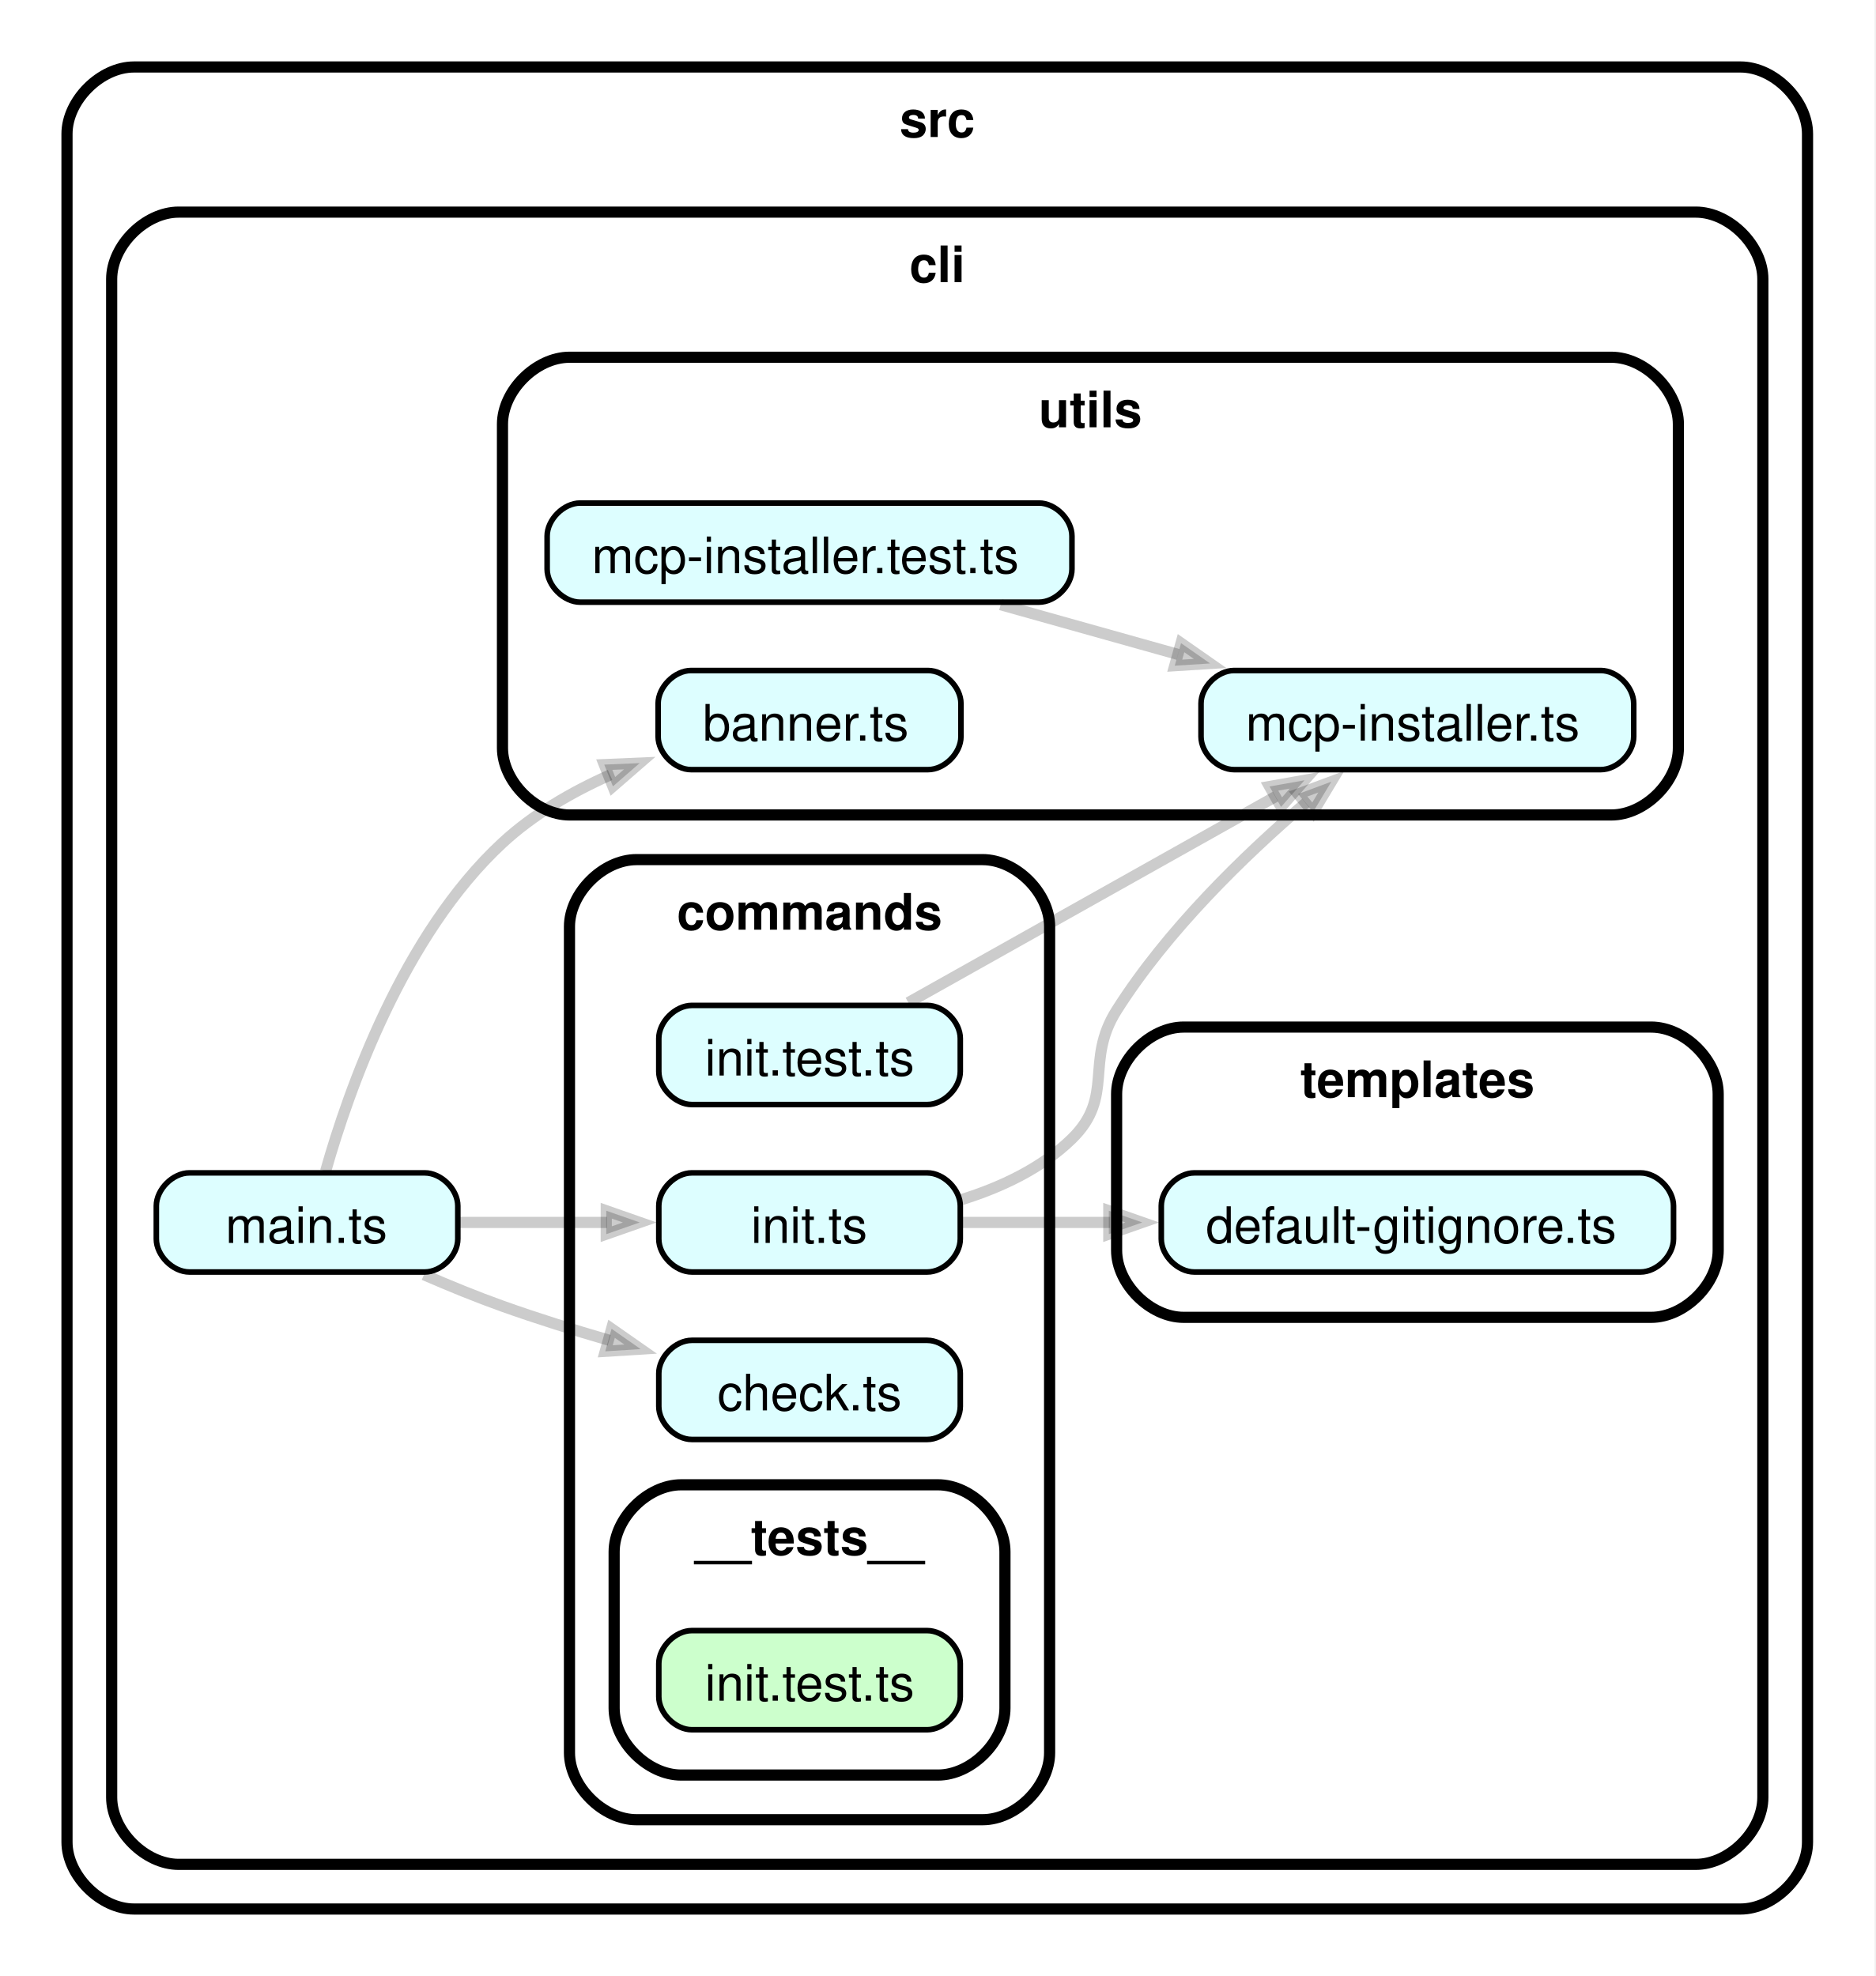
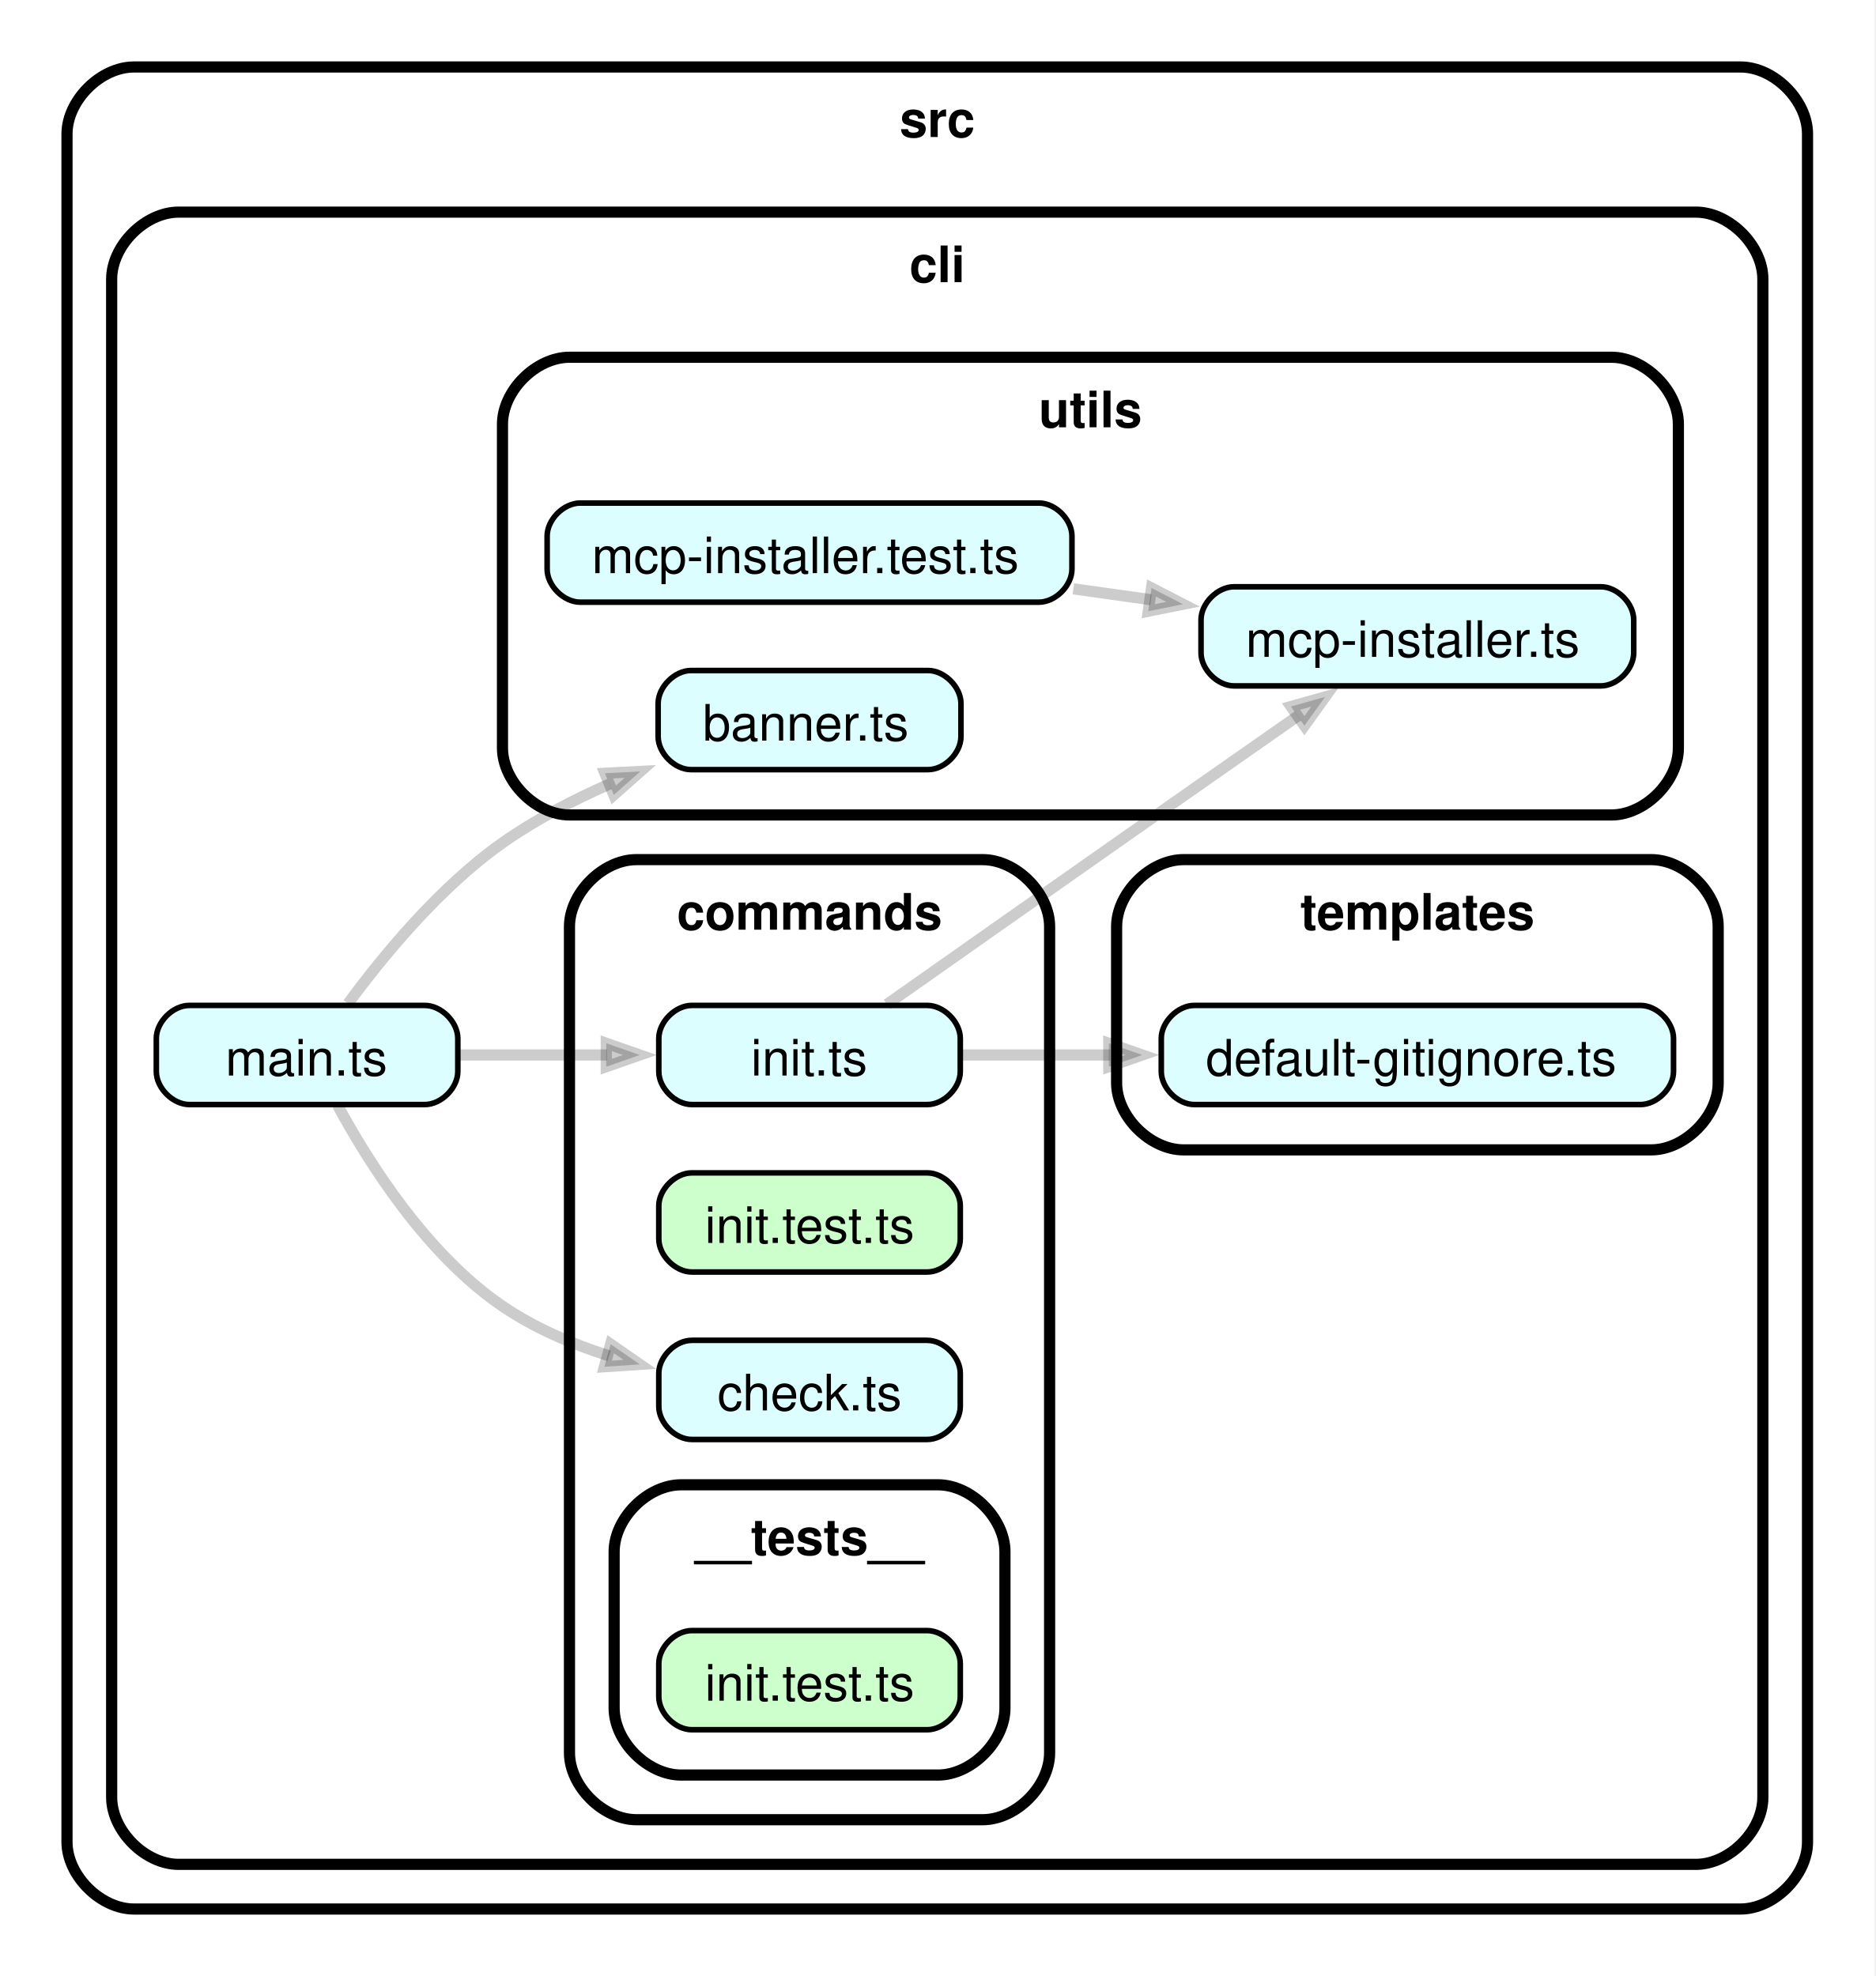
<svg xmlns="http://www.w3.org/2000/svg" xmlns:xlink="http://www.w3.org/1999/xlink" width="336pt" height="354pt" viewBox="0.00 0.00 336.00 354.00">
  <g id="graph0" class="graph" transform="scale(1 1) rotate(0) translate(4 350)">
    <polygon fill="white" stroke="none" points="-4,4 -4,-350 331.75,-350 331.75,4 -4,4" />
    <g id="clust1" class="cluster">
      <path fill="#ffffff" stroke="black" stroke-width="2" d="M20,-8C20,-8 307.75,-8 307.75,-8 313.75,-8 319.75,-14 319.75,-20 319.75,-20 319.75,-326 319.75,-326 319.75,-332 313.75,-338 307.75,-338 307.75,-338 20,-338 20,-338 14,-338 8,-332 8,-326 8,-326 8,-20 8,-20 8,-14 14,-8 20,-8" />
      <text xml:space="preserve" text-anchor="middle" x="163.88" y="-325.45" font-family="Helvetica,sans-Serif" font-weight="bold" font-size="9.00">src</text>
    </g>
    <g id="clust2" class="cluster">
      <path fill="#ffffff" stroke="black" stroke-width="2" d="M28,-16C28,-16 299.75,-16 299.75,-16 305.75,-16 311.75,-22 311.75,-28 311.75,-28 311.75,-300 311.75,-300 311.75,-306 305.75,-312 299.75,-312 299.75,-312 28,-312 28,-312 22,-312 16,-306 16,-300 16,-300 16,-28 16,-28 16,-22 22,-16 28,-16" />
      <text xml:space="preserve" text-anchor="middle" x="163.88" y="-299.45" font-family="Helvetica,sans-Serif" font-weight="bold" font-size="9.00">cli</text>
    </g>
    <g id="clust3" class="cluster">
      <path fill="#ffffff" stroke="black" stroke-width="2" d="M110,-24C110,-24 172,-24 172,-24 178,-24 184,-30 184,-36 184,-36 184,-184 184,-184 184,-190 178,-196 172,-196 172,-196 110,-196 110,-196 104,-196 98,-190 98,-184 98,-184 98,-36 98,-36 98,-30 104,-24 110,-24" />
      <text xml:space="preserve" text-anchor="middle" x="141" y="-183.45" font-family="Helvetica,sans-Serif" font-weight="bold" font-size="9.00">commands</text>
    </g>
    <g id="clust4" class="cluster">
      <path fill="#ffffff" stroke="black" stroke-width="2" d="M118,-32C118,-32 164,-32 164,-32 170,-32 176,-38 176,-44 176,-44 176,-72 176,-72 176,-78 170,-84 164,-84 164,-84 118,-84 118,-84 112,-84 106,-78 106,-72 106,-72 106,-44 106,-44 106,-38 112,-32 118,-32" />
      <text xml:space="preserve" text-anchor="middle" x="141" y="-71.45" font-family="Helvetica,sans-Serif" font-weight="bold" font-size="9.00">__tests__</text>
    </g>
    <g id="clust5" class="cluster">
-       <path fill="#ffffff" stroke="black" stroke-width="2" d="M208,-114C208,-114 291.75,-114 291.75,-114 297.75,-114 303.75,-120 303.75,-126 303.75,-126 303.75,-154 303.75,-154 303.75,-160 297.75,-166 291.75,-166 291.75,-166 208,-166 208,-166 202,-166 196,-160 196,-154 196,-154 196,-126 196,-126 196,-120 202,-114 208,-114" />
-       <text xml:space="preserve" text-anchor="middle" x="249.88" y="-153.45" font-family="Helvetica,sans-Serif" font-weight="bold" font-size="9.00">templates</text>
+       <path fill="#ffffff" stroke="black" stroke-width="2" d="M208,-144C208,-144 291.75,-144 291.75,-144 297.75,-144 303.75,-150 303.75,-156 303.75,-156 303.75,-184 303.75,-184 303.75,-190 297.75,-196 291.75,-196 291.75,-196 208,-196 208,-196 202,-196 196,-190 196,-184 196,-184 196,-156 196,-156 196,-150 202,-144 208,-144" />
+       <text xml:space="preserve" text-anchor="middle" x="249.88" y="-183.45" font-family="Helvetica,sans-Serif" font-weight="bold" font-size="9.00">templates</text>
    </g>
    <g id="clust6" class="cluster">
      <path fill="#ffffff" stroke="black" stroke-width="2" d="M98,-204C98,-204 284.62,-204 284.62,-204 290.62,-204 296.62,-210 296.62,-216 296.62,-216 296.62,-274 296.62,-274 296.62,-280 290.62,-286 284.62,-286 284.62,-286 98,-286 98,-286 92,-286 86,-280 86,-274 86,-274 86,-216 86,-216 86,-210 92,-204 98,-204" />
      <text xml:space="preserve" text-anchor="middle" x="191.31" y="-273.45" font-family="Helvetica,sans-Serif" font-weight="bold" font-size="9.00">utils</text>
    </g>
    <g id="node1" class="node">
      <g id="a_node1">
        <a xlink:href="src/cli/commands/__tests__/init.test.ts" xlink:title="init.test.ts">
          <path fill="#ccffcc" stroke="black" d="M162.08,-57.88C162.08,-57.88 119.92,-57.88 119.92,-57.88 116.96,-57.88 114,-54.92 114,-51.96 114,-51.96 114,-46.04 114,-46.04 114,-43.08 116.96,-40.12 119.92,-40.12 119.92,-40.12 162.08,-40.12 162.08,-40.12 165.04,-40.12 168,-43.08 168,-46.04 168,-46.04 168,-51.96 168,-51.96 168,-54.92 165.04,-57.88 162.08,-57.88" />
          <text xml:space="preserve" text-anchor="start" x="122.25" y="-45.33" font-family="Helvetica,sans-Serif" font-size="9.00">init.test.ts</text>
        </a>
      </g>
    </g>
    <g id="node2" class="node">
      <g id="a_node2">
        <a xlink:href="src/cli/commands/check.ts" xlink:title="check.ts">
          <path fill="#ddfeff" stroke="black" d="M162.08,-109.88C162.08,-109.88 119.92,-109.88 119.92,-109.88 116.96,-109.88 114,-106.92 114,-103.96 114,-103.96 114,-98.04 114,-98.04 114,-95.08 116.96,-92.12 119.92,-92.12 119.92,-92.12 162.08,-92.12 162.08,-92.12 165.04,-92.12 168,-95.08 168,-98.04 168,-98.04 168,-103.96 168,-103.96 168,-106.92 165.04,-109.88 162.08,-109.88" />
          <text xml:space="preserve" text-anchor="start" x="124.5" y="-97.33" font-family="Helvetica,sans-Serif" font-size="9.00">check.ts</text>
        </a>
      </g>
    </g>
    <g id="node3" class="node">
      <g id="a_node3">
        <a xlink:href="src/cli/commands/init.test.ts" xlink:title="init.test.ts">
-           <path fill="#ddfeff" stroke="black" d="M162.08,-169.88C162.08,-169.88 119.92,-169.88 119.92,-169.88 116.96,-169.88 114,-166.92 114,-163.96 114,-163.96 114,-158.04 114,-158.04 114,-155.08 116.96,-152.12 119.92,-152.12 119.92,-152.12 162.08,-152.12 162.08,-152.12 165.04,-152.12 168,-155.08 168,-158.04 168,-158.04 168,-163.96 168,-163.96 168,-166.92 165.04,-169.88 162.08,-169.88" />
-           <text xml:space="preserve" text-anchor="start" x="122.25" y="-157.32" font-family="Helvetica,sans-Serif" font-size="9.00">init.test.ts</text>
+           <path fill="#ccffcc" stroke="black" d="M162.08,-139.88C162.08,-139.88 119.92,-139.88 119.92,-139.88 116.96,-139.88 114,-136.92 114,-133.96 114,-133.96 114,-128.04 114,-128.04 114,-125.08 116.96,-122.12 119.92,-122.12 119.92,-122.12 162.08,-122.12 162.08,-122.12 165.04,-122.12 168,-125.08 168,-128.04 168,-128.04 168,-133.96 168,-133.96 168,-136.92 165.04,-139.88 162.08,-139.88" />
+           <text xml:space="preserve" text-anchor="start" x="122.25" y="-127.33" font-family="Helvetica,sans-Serif" font-size="9.00">init.test.ts</text>
        </a>
      </g>
    </g>
    <g id="node4" class="node">
      <g id="a_node4">
-         <a xlink:href="src/cli/utils/mcp-installer.ts" xlink:title="mcp-installer.ts">
-           <path fill="#ddfeff" stroke="black" d="M282.71,-229.88C282.71,-229.88 217.04,-229.88 217.04,-229.88 214.08,-229.88 211.12,-226.92 211.12,-223.96 211.12,-223.96 211.12,-218.04 211.12,-218.04 211.12,-215.08 214.08,-212.12 217.04,-212.12 217.04,-212.12 282.71,-212.12 282.71,-212.12 285.67,-212.12 288.62,-215.08 288.62,-218.04 288.62,-218.04 288.62,-223.96 288.62,-223.96 288.62,-226.92 285.67,-229.88 282.71,-229.88" />
-           <text xml:space="preserve" text-anchor="start" x="219.12" y="-217.32" font-family="Helvetica,sans-Serif" font-size="9.00">mcp-installer.ts</text>
+         <a xlink:href="src/cli/commands/init.ts" xlink:title="init.ts">
+           <path fill="#ddfeff" stroke="black" d="M162.08,-169.88C162.08,-169.88 119.92,-169.88 119.92,-169.88 116.96,-169.88 114,-166.92 114,-163.96 114,-163.96 114,-158.04 114,-158.04 114,-155.08 116.96,-152.12 119.92,-152.12 119.92,-152.12 162.08,-152.12 162.08,-152.12 165.04,-152.12 168,-155.08 168,-158.04 168,-158.04 168,-163.96 168,-163.96 168,-166.92 165.04,-169.88 162.08,-169.88" />
+           <text xml:space="preserve" text-anchor="start" x="130.5" y="-157.32" font-family="Helvetica,sans-Serif" font-size="9.00">init.ts</text>
+         </a>
+       </g>
+     </g>
+     <g id="node5" class="node">
+       <g id="a_node5">
+         <a xlink:href="src/cli/templates/default-gitignore.ts" xlink:title="default-gitignore.ts">
+           <path fill="#ddfeff" stroke="black" d="M289.83,-169.88C289.83,-169.88 209.92,-169.88 209.92,-169.88 206.96,-169.88 204,-166.92 204,-163.96 204,-163.96 204,-158.04 204,-158.04 204,-155.08 206.96,-152.12 209.92,-152.12 209.92,-152.12 289.83,-152.12 289.83,-152.12 292.79,-152.12 295.75,-155.08 295.75,-158.04 295.75,-158.04 295.75,-163.96 295.75,-163.96 295.75,-166.92 292.79,-169.88 289.83,-169.88" />
+           <text xml:space="preserve" text-anchor="start" x="212" y="-157.32" font-family="Helvetica,sans-Serif" font-size="9.00">default-gitignore.ts</text>
        </a>
      </g>
    </g>
    <g id="edge1" class="edge">
-       <path fill="none" stroke="#000000" stroke-width="2" stroke-opacity="0.2" d="M158.7,-170.38C176.35,-180.28 204.35,-196.01 224.47,-207.3" />
-       <polygon fill="#000000" fill-opacity="0.2" stroke="#000000" stroke-width="2" stroke-opacity="0.2" points="223.39,-209.1 229.65,-210.21 225.45,-205.44 223.39,-209.1" />
+       <path fill="none" stroke="#000000" stroke-width="2" stroke-opacity="0.2" d="M168.42,-161C176.48,-161 185.64,-161 194.84,-161" />
+       <polygon fill="#000000" fill-opacity="0.2" stroke="#000000" stroke-width="2" stroke-opacity="0.2" points="194.6,-163.1 200.6,-161 194.6,-158.9 194.6,-163.1" />
    </g>
-     <g id="node5" class="node">
-       <g id="a_node5">
-         <a xlink:href="src/cli/commands/init.ts" xlink:title="init.ts">
-           <path fill="#ddfeff" stroke="black" d="M162.08,-139.88C162.08,-139.88 119.92,-139.88 119.92,-139.88 116.96,-139.88 114,-136.92 114,-133.96 114,-133.96 114,-128.04 114,-128.04 114,-125.08 116.96,-122.12 119.92,-122.12 119.92,-122.12 162.08,-122.12 162.08,-122.12 165.04,-122.12 168,-125.08 168,-128.04 168,-128.04 168,-133.96 168,-133.96 168,-136.92 165.04,-139.88 162.08,-139.88" />
-           <text xml:space="preserve" text-anchor="start" x="130.5" y="-127.33" font-family="Helvetica,sans-Serif" font-size="9.00">init.ts</text>
+     <g id="node6" class="node">
+       <g id="a_node6">
+         <a xlink:href="src/cli/utils/mcp-installer.ts" xlink:title="mcp-installer.ts">
+           <path fill="#ddfeff" stroke="black" d="M282.71,-244.88C282.71,-244.88 217.04,-244.88 217.04,-244.88 214.08,-244.88 211.12,-241.92 211.12,-238.96 211.12,-238.96 211.12,-233.04 211.12,-233.04 211.12,-230.08 214.08,-227.12 217.04,-227.12 217.04,-227.12 282.71,-227.12 282.71,-227.12 285.67,-227.12 288.62,-230.08 288.62,-233.04 288.62,-233.04 288.62,-238.96 288.62,-238.96 288.62,-241.92 285.67,-244.88 282.71,-244.88" />
+           <text xml:space="preserve" text-anchor="start" x="219.12" y="-232.32" font-family="Helvetica,sans-Serif" font-size="9.00">mcp-installer.ts</text>
+         </a>
+       </g>
+     </g>
+     <g id="edge2" class="edge">
+       <path fill="none" stroke="#000000" stroke-width="2" stroke-opacity="0.2" d="M154.87,-170.07C165.8,-177.77 181.92,-189.12 196,-199 206.71,-206.52 218.65,-214.87 228.47,-221.74" />
+       <polygon fill="#000000" fill-opacity="0.2" stroke="#000000" stroke-width="2" stroke-opacity="0.2" points="227.23,-223.43 233.35,-225.15 229.64,-219.99 227.23,-223.43" />
+     </g>
+     <g id="node7" class="node">
+       <g id="a_node7">
+         <a xlink:href="src/cli/main.ts" xlink:title="main.ts">
+           <path fill="#ddfeff" stroke="black" d="M72.08,-169.88C72.08,-169.88 29.92,-169.88 29.92,-169.88 26.96,-169.88 24,-166.92 24,-163.96 24,-163.96 24,-158.04 24,-158.04 24,-155.08 26.96,-152.12 29.92,-152.12 29.92,-152.12 72.08,-152.12 72.08,-152.12 75.04,-152.12 78,-155.08 78,-158.04 78,-158.04 78,-163.96 78,-163.96 78,-166.92 75.04,-169.88 72.08,-169.88" />
+           <text xml:space="preserve" text-anchor="start" x="36.38" y="-157.32" font-family="Helvetica,sans-Serif" font-size="9.00">main.ts</text>
        </a>
      </g>
    </g>
    <g id="edge3" class="edge">
-       <path fill="none" stroke="#000000" stroke-width="2" stroke-opacity="0.2" d="M168.13,-135.06C175.31,-137.28 182.6,-140.71 188,-146 195.73,-153.58 190.21,-159.85 196,-169 205.04,-183.28 218.71,-196.59 229.88,-206.16" />
-       <polygon fill="#000000" fill-opacity="0.2" stroke="#000000" stroke-width="2" stroke-opacity="0.2" points="228.5,-207.75 234.46,-209.96 231.18,-204.51 228.5,-207.75" />
-     </g>
-     <g id="node6" class="node">
-       <g id="a_node6">
-         <a xlink:href="src/cli/templates/default-gitignore.ts" xlink:title="default-gitignore.ts">
-           <path fill="#ddfeff" stroke="black" d="M289.83,-139.88C289.83,-139.88 209.92,-139.88 209.92,-139.88 206.96,-139.88 204,-136.92 204,-133.96 204,-133.96 204,-128.04 204,-128.04 204,-125.08 206.96,-122.12 209.92,-122.12 209.92,-122.12 289.83,-122.12 289.83,-122.12 292.79,-122.12 295.75,-125.08 295.75,-128.04 295.75,-128.04 295.75,-133.96 295.75,-133.96 295.75,-136.92 292.79,-139.88 289.83,-139.88" />
-           <text xml:space="preserve" text-anchor="start" x="212" y="-127.33" font-family="Helvetica,sans-Serif" font-size="9.00">default-gitignore.ts</text>
-         </a>
-       </g>
-     </g>
-     <g id="edge2" class="edge">
-       <path fill="none" stroke="#000000" stroke-width="2" stroke-opacity="0.2" d="M168.42,-131C176.48,-131 185.64,-131 194.84,-131" />
-       <polygon fill="#000000" fill-opacity="0.2" stroke="#000000" stroke-width="2" stroke-opacity="0.2" points="194.6,-133.1 200.6,-131 194.6,-128.9 194.6,-133.1" />
-     </g>
-     <g id="node7" class="node">
-       <g id="a_node7">
-         <a xlink:href="src/cli/main.ts" xlink:title="main.ts">
-           <path fill="#ddfeff" stroke="black" d="M72.08,-139.88C72.08,-139.88 29.92,-139.88 29.92,-139.88 26.96,-139.88 24,-136.92 24,-133.96 24,-133.96 24,-128.04 24,-128.04 24,-125.08 26.96,-122.12 29.92,-122.12 29.92,-122.12 72.08,-122.12 72.08,-122.12 75.04,-122.12 78,-125.08 78,-128.04 78,-128.04 78,-133.96 78,-133.96 78,-136.92 75.04,-139.88 72.08,-139.88" />
-           <text xml:space="preserve" text-anchor="start" x="36.38" y="-127.33" font-family="Helvetica,sans-Serif" font-size="9.00">main.ts</text>
-         </a>
-       </g>
+       <path fill="none" stroke="#000000" stroke-width="2" stroke-opacity="0.2" d="M56.47,-151.98C62.01,-141.74 72.4,-125.25 86,-116 91.71,-112.11 98.41,-109.23 105.11,-107.09" />
+       <polygon fill="#000000" fill-opacity="0.2" stroke="#000000" stroke-width="2" stroke-opacity="0.2" points="105.38,-109.19 110.6,-105.57 104.26,-105.15 105.38,-109.19" />
    </g>
    <g id="edge4" class="edge">
-       <path fill="none" stroke="#000000" stroke-width="2" stroke-opacity="0.2" d="M71.94,-121.63C76.51,-119.64 81.38,-117.65 86,-116 92.11,-113.82 98.7,-111.75 105.11,-109.89" />
-       <polygon fill="#000000" fill-opacity="0.2" stroke="#000000" stroke-width="2" stroke-opacity="0.2" points="105.54,-111.95 110.75,-108.31 104.41,-107.91 105.54,-111.95" />
-     </g>
-     <g id="edge5" class="edge">
-       <path fill="none" stroke="#000000" stroke-width="2" stroke-opacity="0.2" d="M78.4,-131C86.67,-131 95.93,-131 104.71,-131" />
-       <polygon fill="#000000" fill-opacity="0.2" stroke="#000000" stroke-width="2" stroke-opacity="0.2" points="104.59,-133.1 110.59,-131 104.59,-128.9 104.59,-133.1" />
+       <path fill="none" stroke="#000000" stroke-width="2" stroke-opacity="0.2" d="M78.4,-161C86.67,-161 95.93,-161 104.71,-161" />
+       <polygon fill="#000000" fill-opacity="0.2" stroke="#000000" stroke-width="2" stroke-opacity="0.2" points="104.59,-163.1 110.59,-161 104.59,-158.9 104.59,-163.1" />
    </g>
    <g id="node8" class="node">
      <g id="a_node8">
        <a xlink:href="src/cli/utils/banner.ts" xlink:title="banner.ts">
          <path fill="#ddfeff" stroke="black" d="M162.21,-229.88C162.21,-229.88 119.79,-229.88 119.79,-229.88 116.83,-229.88 113.88,-226.92 113.88,-223.96 113.88,-223.96 113.88,-218.04 113.88,-218.04 113.88,-215.08 116.83,-212.12 119.79,-212.12 119.79,-212.12 162.21,-212.12 162.21,-212.12 165.17,-212.12 168.12,-215.08 168.12,-218.04 168.12,-218.04 168.12,-223.96 168.12,-223.96 168.12,-226.92 165.17,-229.88 162.21,-229.88" />
          <text xml:space="preserve" text-anchor="start" x="121.88" y="-217.32" font-family="Helvetica,sans-Serif" font-size="9.00">banner.ts</text>
        </a>
      </g>
    </g>
-     <g id="edge6" class="edge">
-       <path fill="none" stroke="#000000" stroke-width="2" stroke-opacity="0.2" d="M54.33,-140.2C58.41,-154.59 68.18,-182.5 86,-199 91.5,-204.09 98.33,-208.08 105.27,-211.17" />
-       <polygon fill="#000000" fill-opacity="0.2" stroke="#000000" stroke-width="2" stroke-opacity="0.2" points="104.23,-213.02 110.58,-213.29 105.78,-209.12 104.23,-213.02" />
+     <g id="edge5" class="edge">
+       <path fill="none" stroke="#000000" stroke-width="2" stroke-opacity="0.2" d="M58.34,-170.22C64.56,-178.67 74.71,-191.04 86,-199 91.82,-203.1 98.51,-206.61 105.17,-209.54" />
+       <polygon fill="#000000" fill-opacity="0.2" stroke="#000000" stroke-width="2" stroke-opacity="0.2" points="104.35,-211.47 110.7,-211.8 105.94,-207.59 104.35,-211.47" />
    </g>
    <g id="node9" class="node">
      <g id="a_node9">
        <a xlink:href="src/cli/utils/mcp-installer.test.ts" xlink:title="mcp-installer.test.ts">
          <path fill="#ddfeff" stroke="black" d="M182.08,-259.88C182.08,-259.88 99.92,-259.88 99.92,-259.88 96.96,-259.88 94,-256.92 94,-253.96 94,-253.96 94,-248.04 94,-248.04 94,-245.08 96.96,-242.12 99.92,-242.12 99.92,-242.12 182.08,-242.12 182.08,-242.12 185.04,-242.12 188,-245.08 188,-248.04 188,-248.04 188,-253.96 188,-253.96 188,-256.92 185.04,-259.88 182.08,-259.88" />
          <text xml:space="preserve" text-anchor="start" x="102" y="-247.32" font-family="Helvetica,sans-Serif" font-size="9.00">mcp-installer.test.ts</text>
        </a>
      </g>
    </g>
-     <g id="edge7" class="edge">
-       <path fill="none" stroke="#000000" stroke-width="2" stroke-opacity="0.2" d="M175.23,-241.67C185.28,-238.85 196.46,-235.71 207,-232.76" />
-       <polygon fill="#000000" fill-opacity="0.2" stroke="#000000" stroke-width="2" stroke-opacity="0.2" points="207.54,-234.78 212.75,-231.14 206.41,-230.74 207.54,-234.78" />
+     <g id="edge6" class="edge">
+       <path fill="none" stroke="#000000" stroke-width="2" stroke-opacity="0.2" d="M188.26,-244.51C192.86,-243.86 197.54,-243.2 202.15,-242.56" />
+       <polygon fill="#000000" fill-opacity="0.2" stroke="#000000" stroke-width="2" stroke-opacity="0.2" points="202.25,-244.66 207.9,-241.75 201.67,-240.5 202.25,-244.66" />
    </g>
  </g>
</svg>
